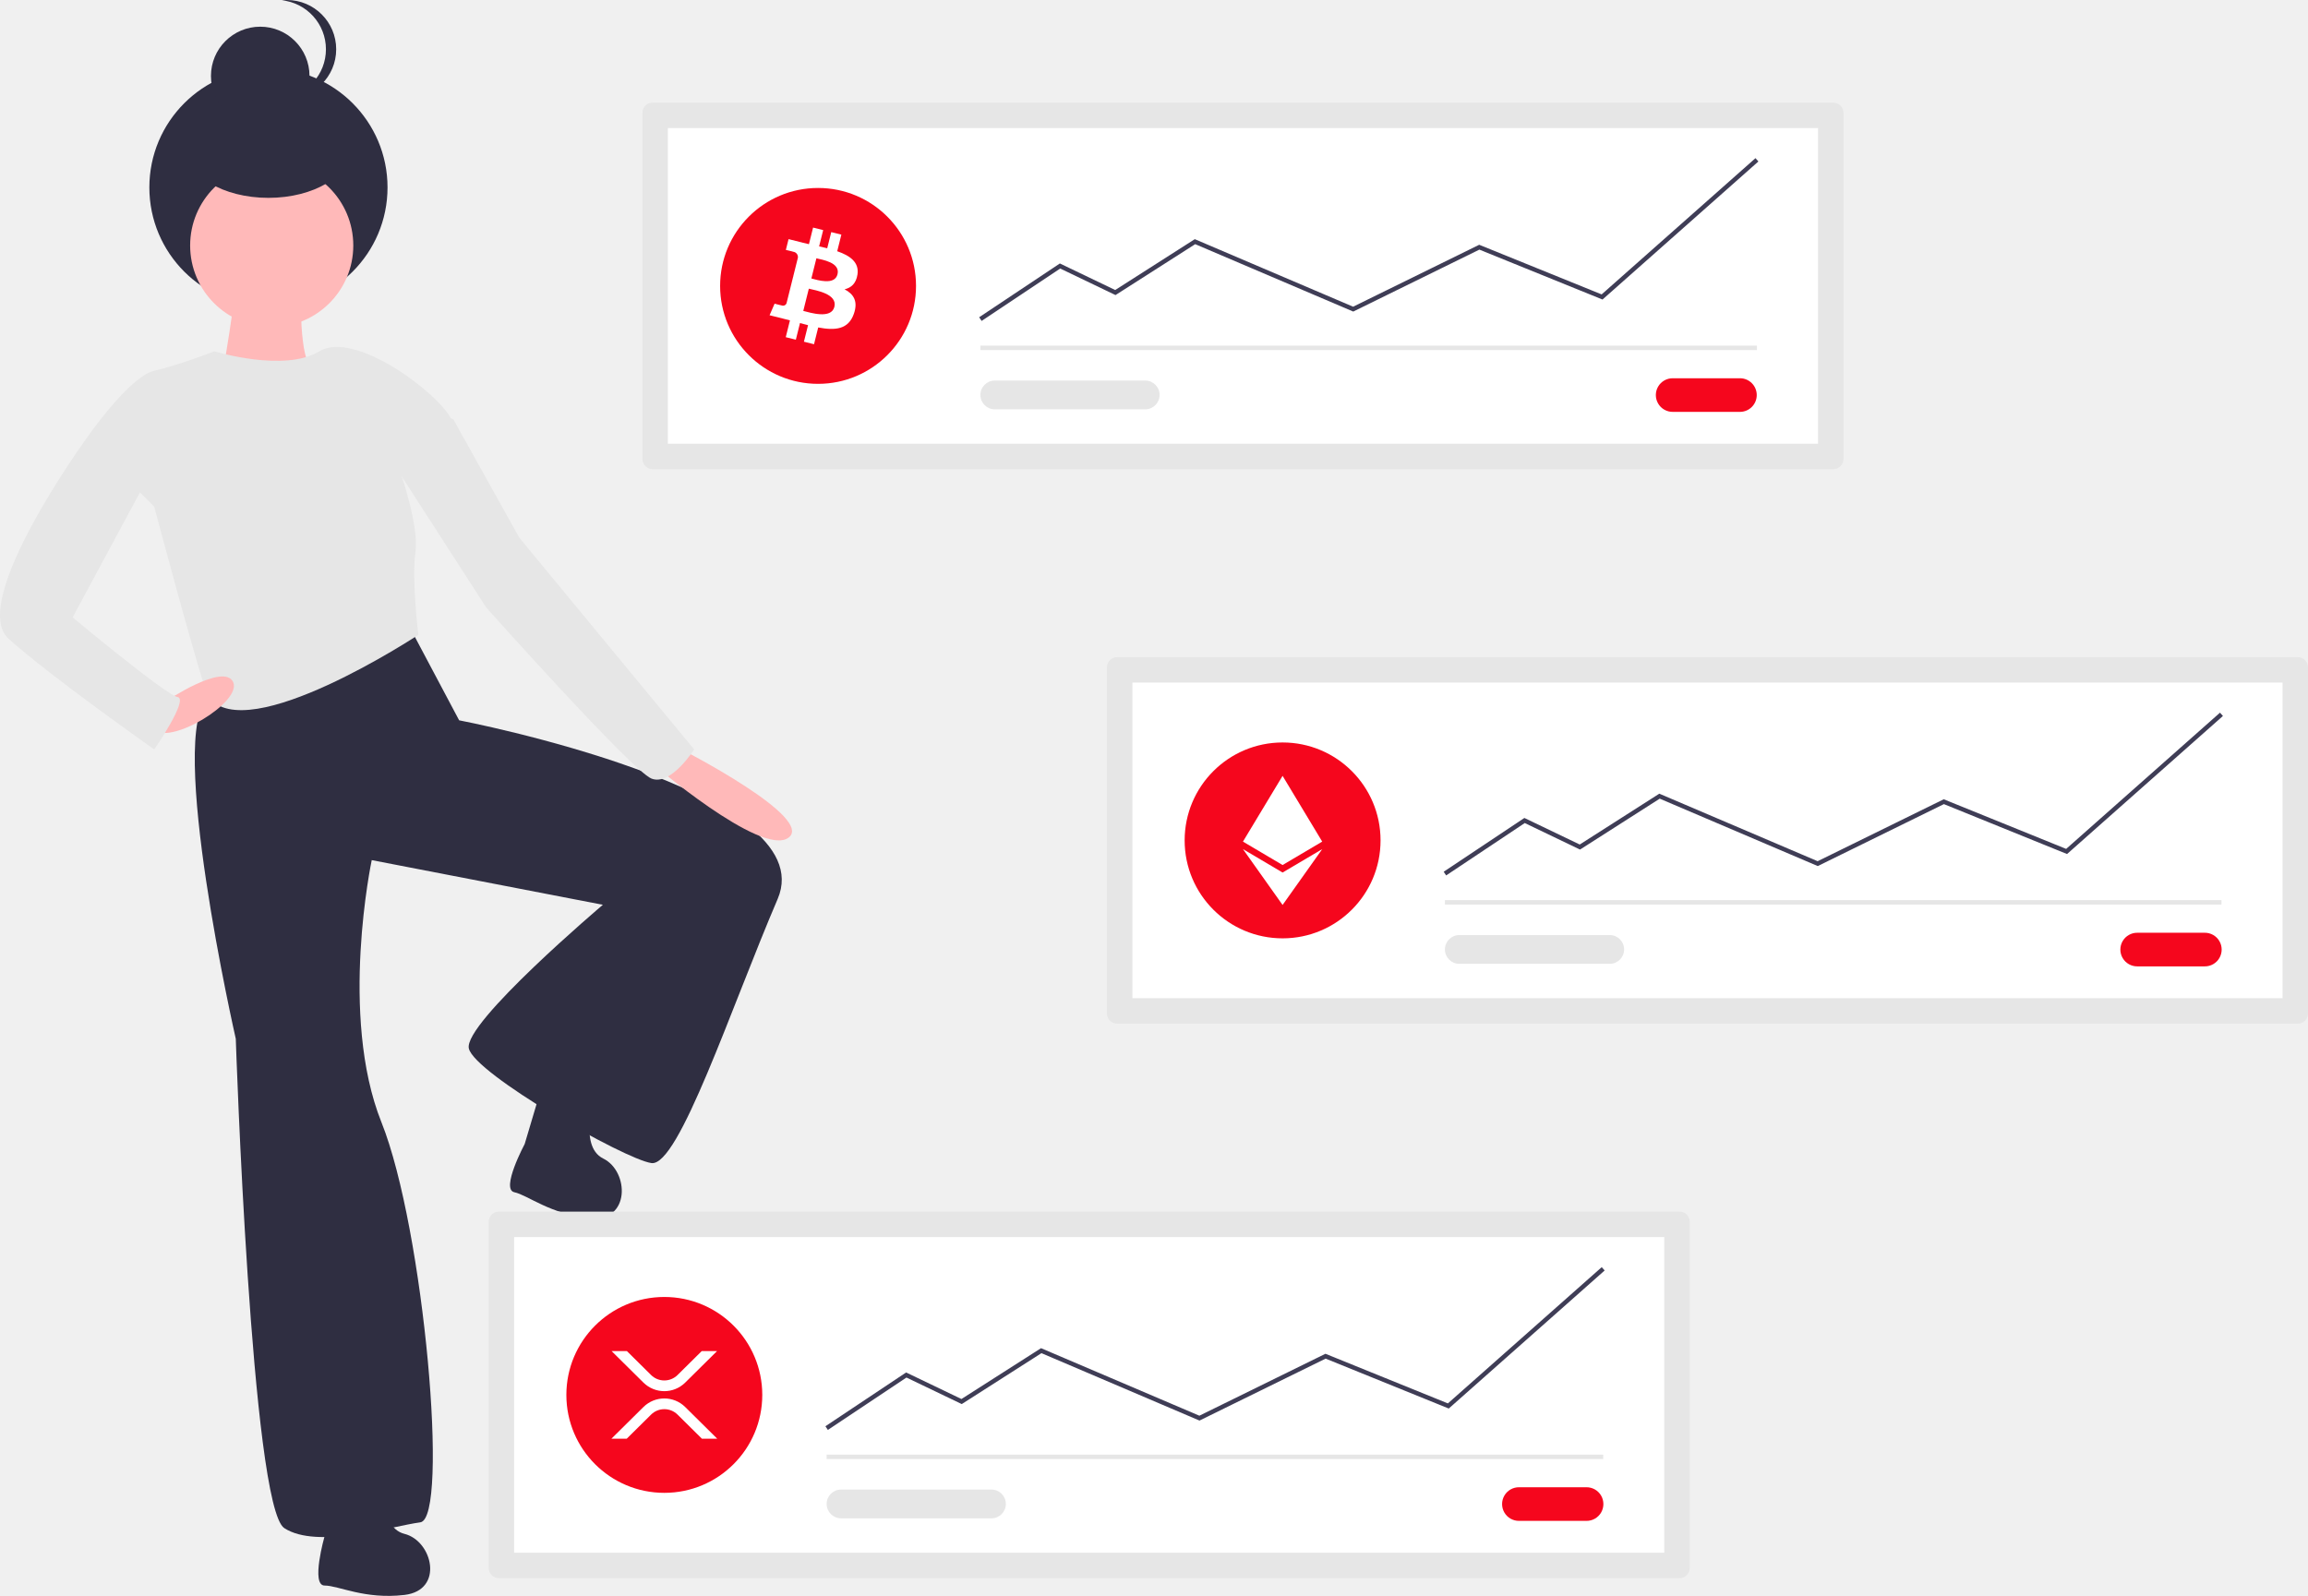
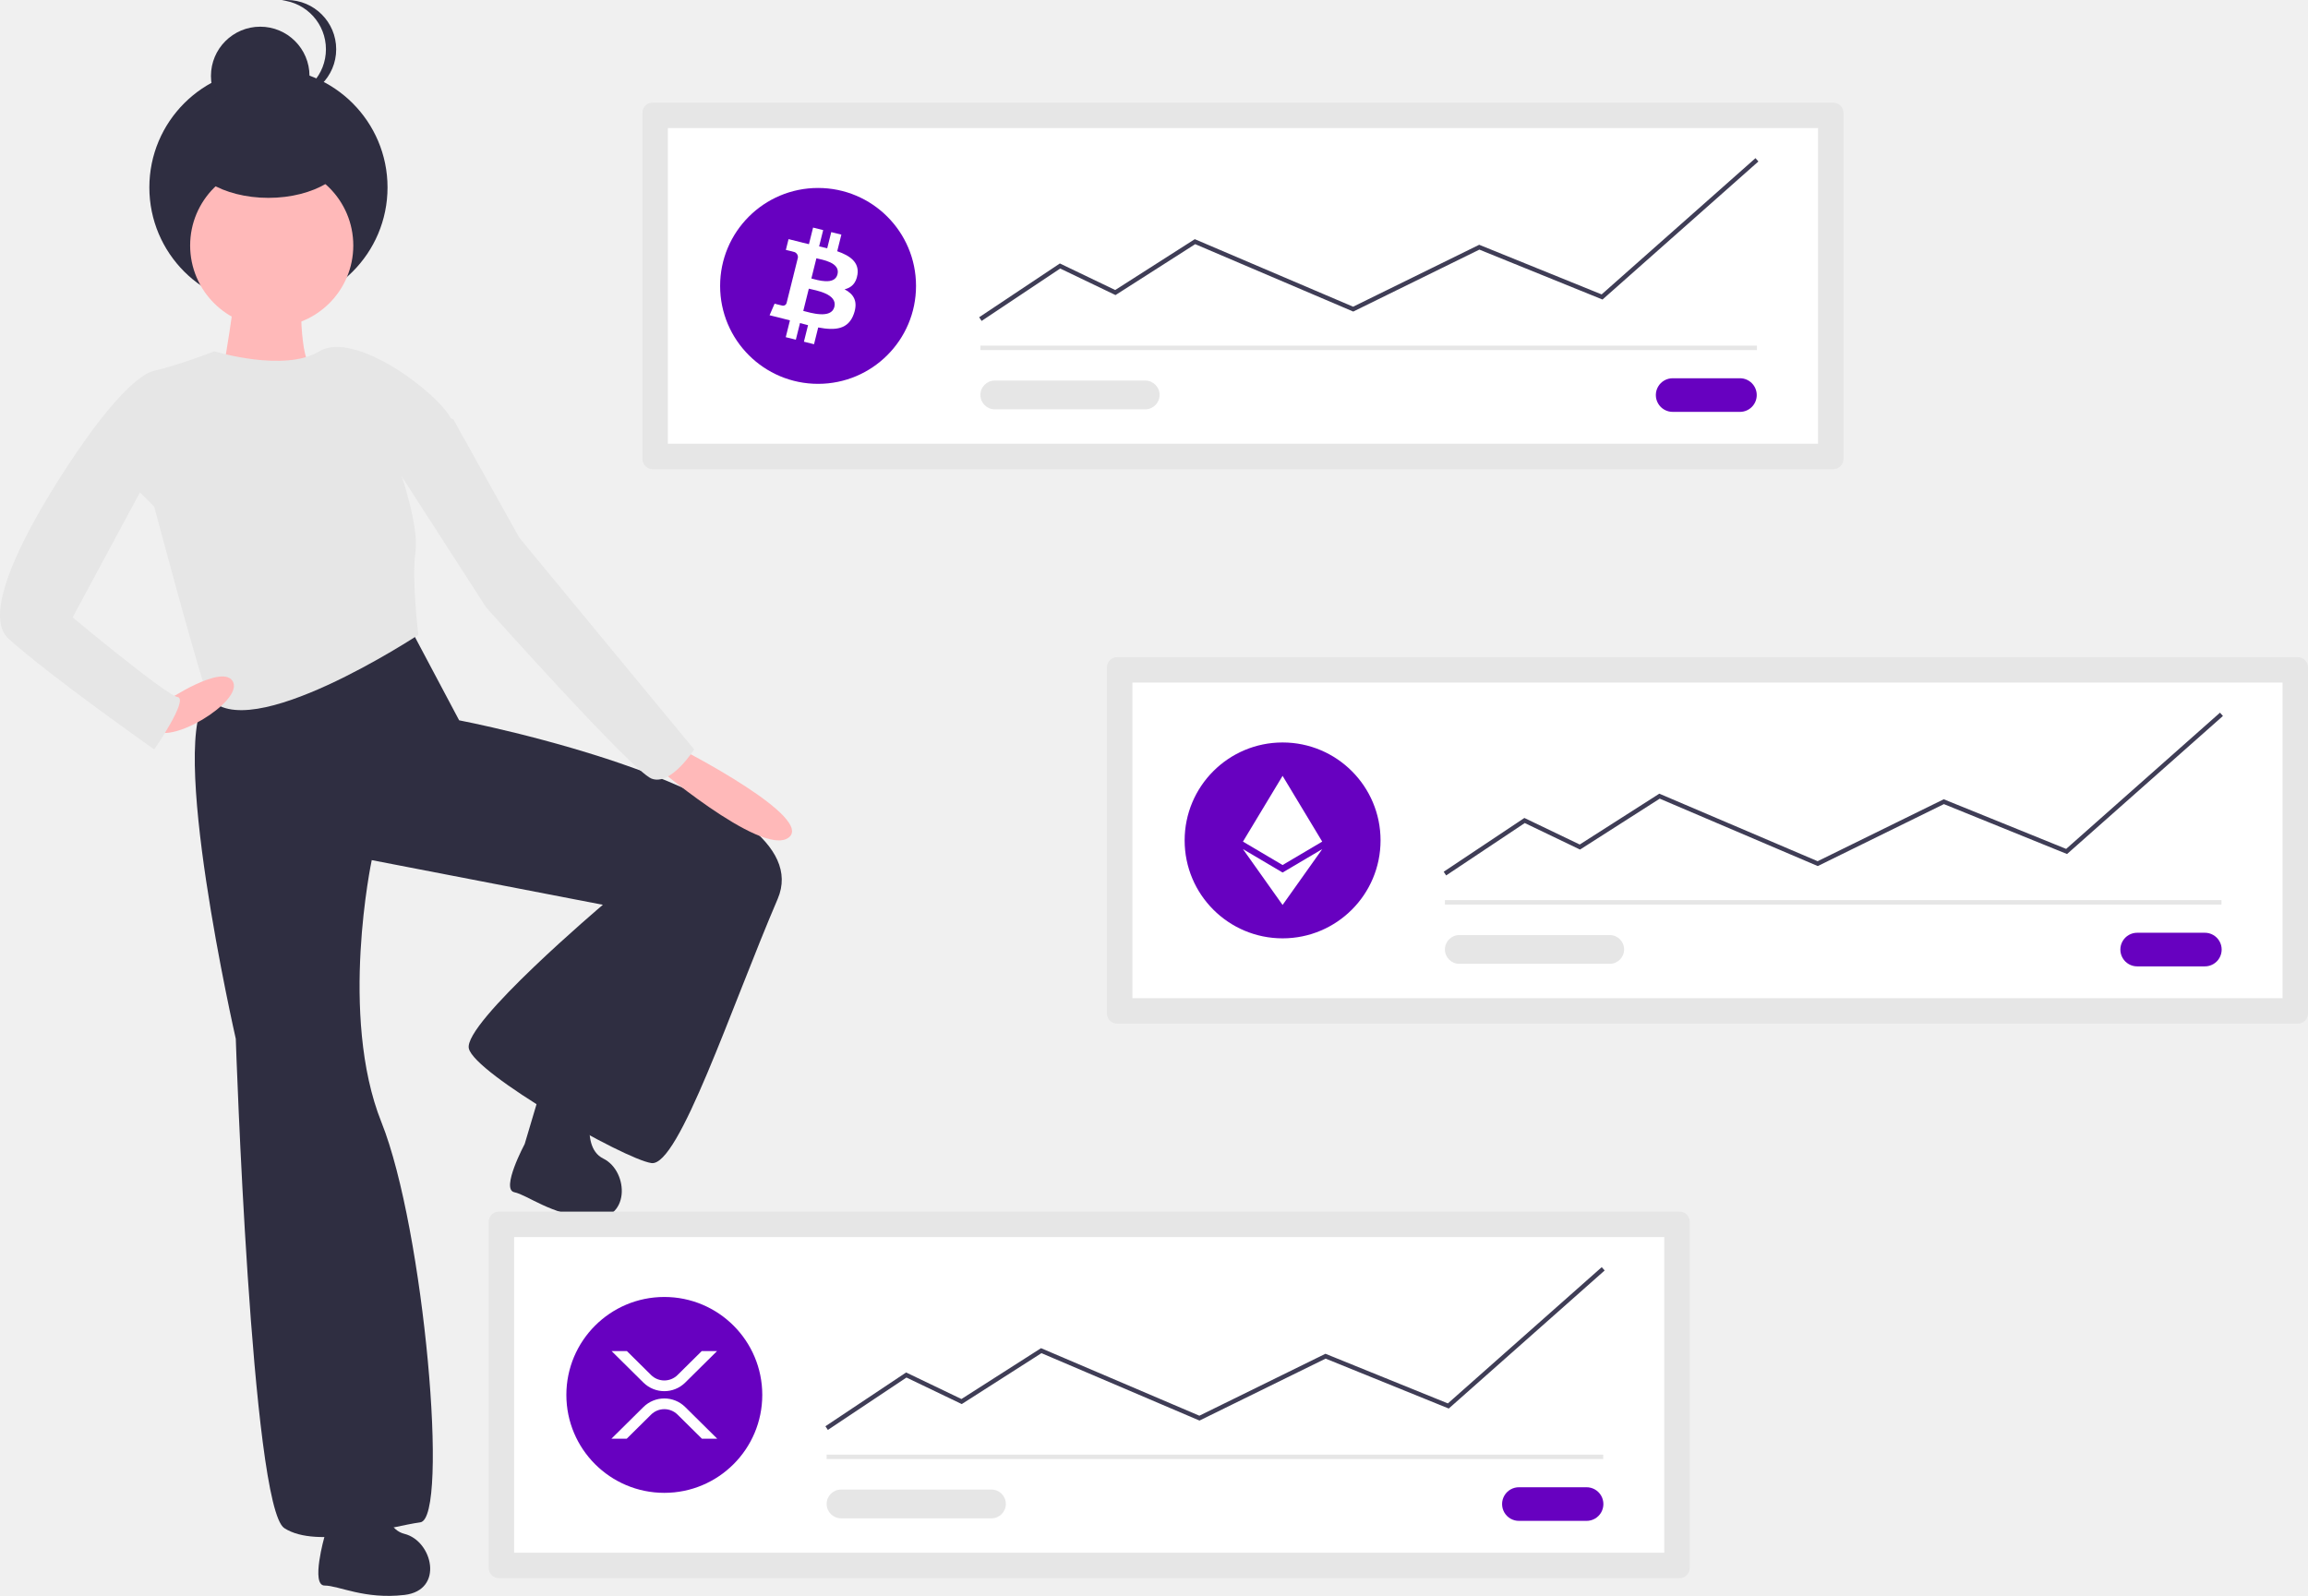
<svg xmlns="http://www.w3.org/2000/svg" data-name="Layer 1" width="974.755" height="674.095" viewBox="0 0 974.755 674.095">
  <path d="M200.719,407.361c-18.046,14.765,11.484,144.368,11.484,144.368s6.562,197.686,20.507,206.709,45.115-.82,57.419-2.461,1.641-123.861-16.405-168.976S269.622,476.264,269.622,476.264l97.612,18.866s-59.06,50.037-56.599,60.7,65.622,46.755,77.106,48.396,33.631-65.622,53.318-111.557-134.525-75.465-134.525-75.465l-21.327-40.193S218.765,392.596,200.719,407.361Z" transform="translate(-112.6223 -112.9526)" fill="#2f2e41" />
  <path d="M249.71,761.841s-5.952,20.833,0,20.833,16.865,5.952,33.73,3.968,11.905-22.817,0-25.794-8.929-26.786-8.929-26.786c-3.968-7.936-22.817,1.984-22.817,1.984Z" transform="translate(-112.6223 -112.9526)" fill="#2f2e41" />
  <path d="M334.216,596.174s-10.212,19.109-4.393,20.365,15.23,9.375,32.135,10.992,16.449-19.794,5.439-25.214-3.079-28.066-3.079-28.066c-2.205-8.595-22.723-2.872-22.723-2.872Z" transform="translate(-112.6223 -112.9526)" fill="#2f2e41" />
  <path d="M211.793,229.772c1.641,3.281-5.742,44.295-5.742,44.295l6.562,11.484s37.733-14.765,31.991-17.226-4.922-32.811-4.922-32.811S210.152,226.491,211.793,229.772Z" transform="translate(-112.6223 -112.9526)" fill="#ffb9b9" />
  <circle cx="113.373" cy="79.168" r="50.294" fill="#2f2e41" />
  <circle cx="109.904" cy="32.084" r="20.811" fill="#2f2e41" />
  <path d="M231.631,154.463a21.044,21.044,0,0,0,2.168.113,20.811,20.811,0,1,0,0-41.623,21.044,21.044,0,0,0-2.168.113,20.812,20.812,0,0,1,0,41.398Z" transform="translate(-112.6223 -112.9526)" fill="#2f2e41" />
  <circle cx="114.756" cy="103.695" r="34.451" fill="#ffb9b9" />
  <path d="M177.751,269.555c-10.664,2.461-28.71,28.71-28.71,28.71L177.751,326.974s20.507,77.106,22.968,80.387c16.122,21.496,88.589-26.249,88.589-26.249s-2.871-23.378-1.23-34.862c1.578-11.045-6.152-33.221-6.152-33.221s27.069-11.484,21.327-22.968-41.014-37.733-55.779-28.71-44.295,0-44.295,0S188.415,267.094,177.751,269.555Z" transform="translate(-112.6223 -112.9526)" fill="#e6e6e6" />
  <path d="M387.331,434.84s46.755,40.193,58.239,31.991-44.295-36.912-44.295-36.912Z" transform="translate(-112.6223 -112.9526)" fill="#ffb9b9" />
  <path d="M177.341,420.895c6.562,7.382,37.733-11.484,33.736-19.862s-28.815,8.378-28.815,8.378S170.779,413.513,177.341,420.895Z" transform="translate(-112.6223 -112.9526)" fill="#ffb9b9" />
  <path d="M177.751,309.748l-34.451,63.981s39.373,32.811,44.295,33.631-9.843,22.147-9.843,22.147-44.295-31.17-61.52-46.756,32.811-84.488,32.811-84.488l14.765-9.023Z" transform="translate(-112.6223 -112.9526)" fill="#e6e6e6" />
  <path d="M277.825,307.288,318.018,369.628s61.52,68.903,69.723,72.184,18.046-12.304,18.046-12.304l-73.824-89.41-27.889-50.037-10.664-4.101Z" transform="translate(-112.6223 -112.9526)" fill="#e6e6e6" />
  <ellipse cx="113.373" cy="62.762" rx="34.686" ry="20.811" fill="#2f2e41" />
  <path d="M323.299,624.742a4.293,4.293,0,0,0-4.288,4.288V775.274a4.293,4.293,0,0,0,4.288,4.288h498.669a4.293,4.293,0,0,0,4.288-4.288V629.03a4.293,4.293,0,0,0-4.288-4.288Z" transform="translate(-112.6223 -112.9526)" fill="#e6e6e6" />
  <path d="M329.757,768.817H815.51V635.487H329.757Z" transform="translate(-112.6223 -112.9526)" fill="#fff" />
-   <path d="M754.196,741.157a7.103,7.103,0,1,0,0,14.205H782.607a7.103,7.103,0,1,0,0-14.205H754.196Z" transform="translate(-112.6223 -112.9526)" fill="#f5061d" />
+   <path d="M754.196,741.157a7.103,7.103,0,1,0,0,14.205H782.607a7.103,7.103,0,1,0,0-14.205H754.196Z" transform="translate(-112.6223 -112.9526)" fill="#6701c0" />
  <rect x="349.122" y="614.428" width="327.965" height="1.869" fill="#e6e6e6" />
-   <circle cx="280.567" cy="589.2" r="41.369" fill="#f5061d" />
+   <circle cx="280.567" cy="589.2" r="41.369" fill="#6701c0" />
  <polygon points="349.64 603.993 348.604 602.438 382.684 579.717 406.054 590.935 439.669 569.459 506.537 597.983 559.787 571.825 611.495 592.788 676.468 535.241 677.707 536.64 611.867 594.956 559.86 573.871 506.591 600.038 439.843 571.565 406.184 593.071 382.835 581.864 349.64 603.993" fill="#3f3d56" />
  <path d="M467.818,742.134a6.073,6.073,0,1,0,0,12.147h63.537a6.073,6.073,0,0,0,0-12.147Z" transform="translate(-112.6223 -112.9526)" fill="#e6e6e6" />
  <path d="M408.989,683.645h6.464l-13.45,13.311a12.558,12.558,0,0,1-17.631,0l-13.449-13.311h6.464l10.217,10.112a7.954,7.954,0,0,0,11.167,0ZM377.305,720.659h-6.464l13.533-13.393a12.558,12.558,0,0,1,17.631,0l13.533,13.393h-6.464l-10.302-10.194a7.954,7.954,0,0,0-11.167,0Z" transform="translate(-112.6223 -112.9526)" fill="#fff" />
  <path d="M388.234,156.307a4.293,4.293,0,0,0-4.288,4.288V306.839a4.293,4.293,0,0,0,4.288,4.288H886.903a4.293,4.293,0,0,0,4.288-4.288V160.595a4.293,4.293,0,0,0-4.288-4.288Z" transform="translate(-112.6223 -112.9526)" fill="#e6e6e6" />
  <path d="M394.692,300.382H880.446V167.052H394.692Z" transform="translate(-112.6223 -112.9526)" fill="#fff" />
-   <path d="M819.132,272.722a7.103,7.103,0,1,0,0,14.205h28.411a7.103,7.103,0,0,0,0-14.205H819.132Z" transform="translate(-112.6223 -112.9526)" fill="#f5061d" />
+   <path d="M819.132,272.722a7.103,7.103,0,1,0,0,14.205h28.411a7.103,7.103,0,0,0,0-14.205H819.132Z" transform="translate(-112.6223 -112.9526)" fill="#6701c0" />
  <rect x="414.057" y="145.993" width="327.965" height="1.869" fill="#e6e6e6" />
-   <circle cx="345.502" cy="120.764" r="41.369" fill="#f5061d" />
+   <circle cx="345.502" cy="120.764" r="41.369" fill="#6701c0" />
  <polygon points="414.575 135.557 413.539 134.002 447.619 111.282 470.989 122.5 504.604 101.024 505.058 101.217 571.472 129.548 624.722 103.39 676.43 124.353 741.403 66.805 742.642 68.204 676.802 126.52 624.795 105.436 571.527 131.603 504.779 103.13 471.119 124.635 447.77 113.427 414.575 135.557" fill="#3f3d56" />
  <path d="M532.753,273.699a6.073,6.073,0,0,0,0,12.147h63.537a6.073,6.073,0,1,0,0-12.147Z" transform="translate(-112.6223 -112.9526)" fill="#e6e6e6" />
  <path d="M474.769,228.888c.773-5.177-3.168-7.96-8.558-9.816l1.748-7.013-4.27-1.064-1.702,6.828c-1.121-.28-2.274-.543-3.419-.805l1.714-6.873-4.266-1.064-1.75,7.01c-.929-.212-1.841-.421-2.726-.641l.005-.022-5.887-1.47-1.136,4.559s3.167.726,3.1.771a2.27,2.27,0,0,1,1.989,2.483l-1.991,7.989a3.538,3.538,0,0,1,.444.142l-.45-.112-2.793,11.191a1.554,1.554,0,0,1-1.956,1.014c.043.062-3.103-.774-3.103-.774l-2.119,4.888,5.556,1.385c1.033.259,2.046.53,3.042.785l-1.767,7.094,4.264,1.064,1.751-7.018c1.164.316,2.294.608,3.401.883l-1.743,6.985,4.269,1.064,1.767-7.08c7.279,1.377,12.754.822,15.055-5.76,1.857-5.301-.091-8.359-3.921-10.354,2.789-.646,4.89-2.48,5.45-6.27Zm-9.754,13.677c-1.32,5.301-10.244,2.436-13.139,1.717l2.344-9.397c2.894.722,12.171,2.152,10.796,7.68Zm1.319-13.753c-1.204,4.822-8.632,2.372-11.043,1.771l2.125-8.523C459.827,222.661,467.589,223.782,466.334,228.812Z" transform="translate(-112.6223 -112.9526)" fill="#fff" />
  <path d="M584.421,390.524a4.293,4.293,0,0,0-4.288,4.288V541.057a4.293,4.293,0,0,0,4.288,4.288h498.669a4.293,4.293,0,0,0,4.288-4.288V394.812a4.293,4.293,0,0,0-4.288-4.288Z" transform="translate(-112.6223 -112.9526)" fill="#e6e6e6" />
  <path d="M590.878,534.6h485.754V401.27H590.878Z" transform="translate(-112.6223 -112.9526)" fill="#fff" />
-   <path d="M1015.318,506.94a7.103,7.103,0,1,0,0,14.205h28.411a7.103,7.103,0,1,0,0-14.205h-28.411Z" transform="translate(-112.6223 -112.9526)" fill="#f5061d" />
+   <path d="M1015.318,506.94a7.103,7.103,0,1,0,0,14.205h28.411a7.103,7.103,0,1,0,0-14.205h-28.411Z" transform="translate(-112.6223 -112.9526)" fill="#6701c0" />
  <rect x="610.244" y="380.21" width="327.965" height="1.869" fill="#e6e6e6" />
-   <circle cx="541.689" cy="354.982" r="41.369" fill="#f5061d" />
+   <circle cx="541.689" cy="354.982" r="41.369" fill="#6701c0" />
  <polygon points="610.762 369.775 609.725 368.22 643.805 345.5 667.176 356.718 700.79 335.242 701.245 335.435 767.658 363.766 820.909 337.608 872.617 358.57 937.59 301.023 938.829 302.423 872.989 360.738 820.982 339.654 767.713 365.821 700.966 337.348 667.305 358.853 643.957 347.646 610.762 369.775" fill="#3f3d56" />
  <path d="M728.939,507.917a6.073,6.073,0,0,0,0,12.147h63.537a6.073,6.073,0,1,0,0-12.147Z" transform="translate(-112.6223 -112.9526)" fill="#e6e6e6" />
  <polygon points="541.684 382.247 558.431 358.662 541.684 368.55 541.684 368.55 524.947 358.662 541.683 382.247 541.683 382.247 541.684 382.247 541.684 382.247 541.684 382.247" fill="#fff" />
  <polygon points="541.683 365.381 541.683 365.381 541.684 365.381 541.684 365.381 558.421 355.488 541.684 327.717 541.684 327.717 541.684 327.717 541.683 327.717 541.683 327.717 524.947 355.488 541.683 365.381" fill="#fff" />
</svg>
